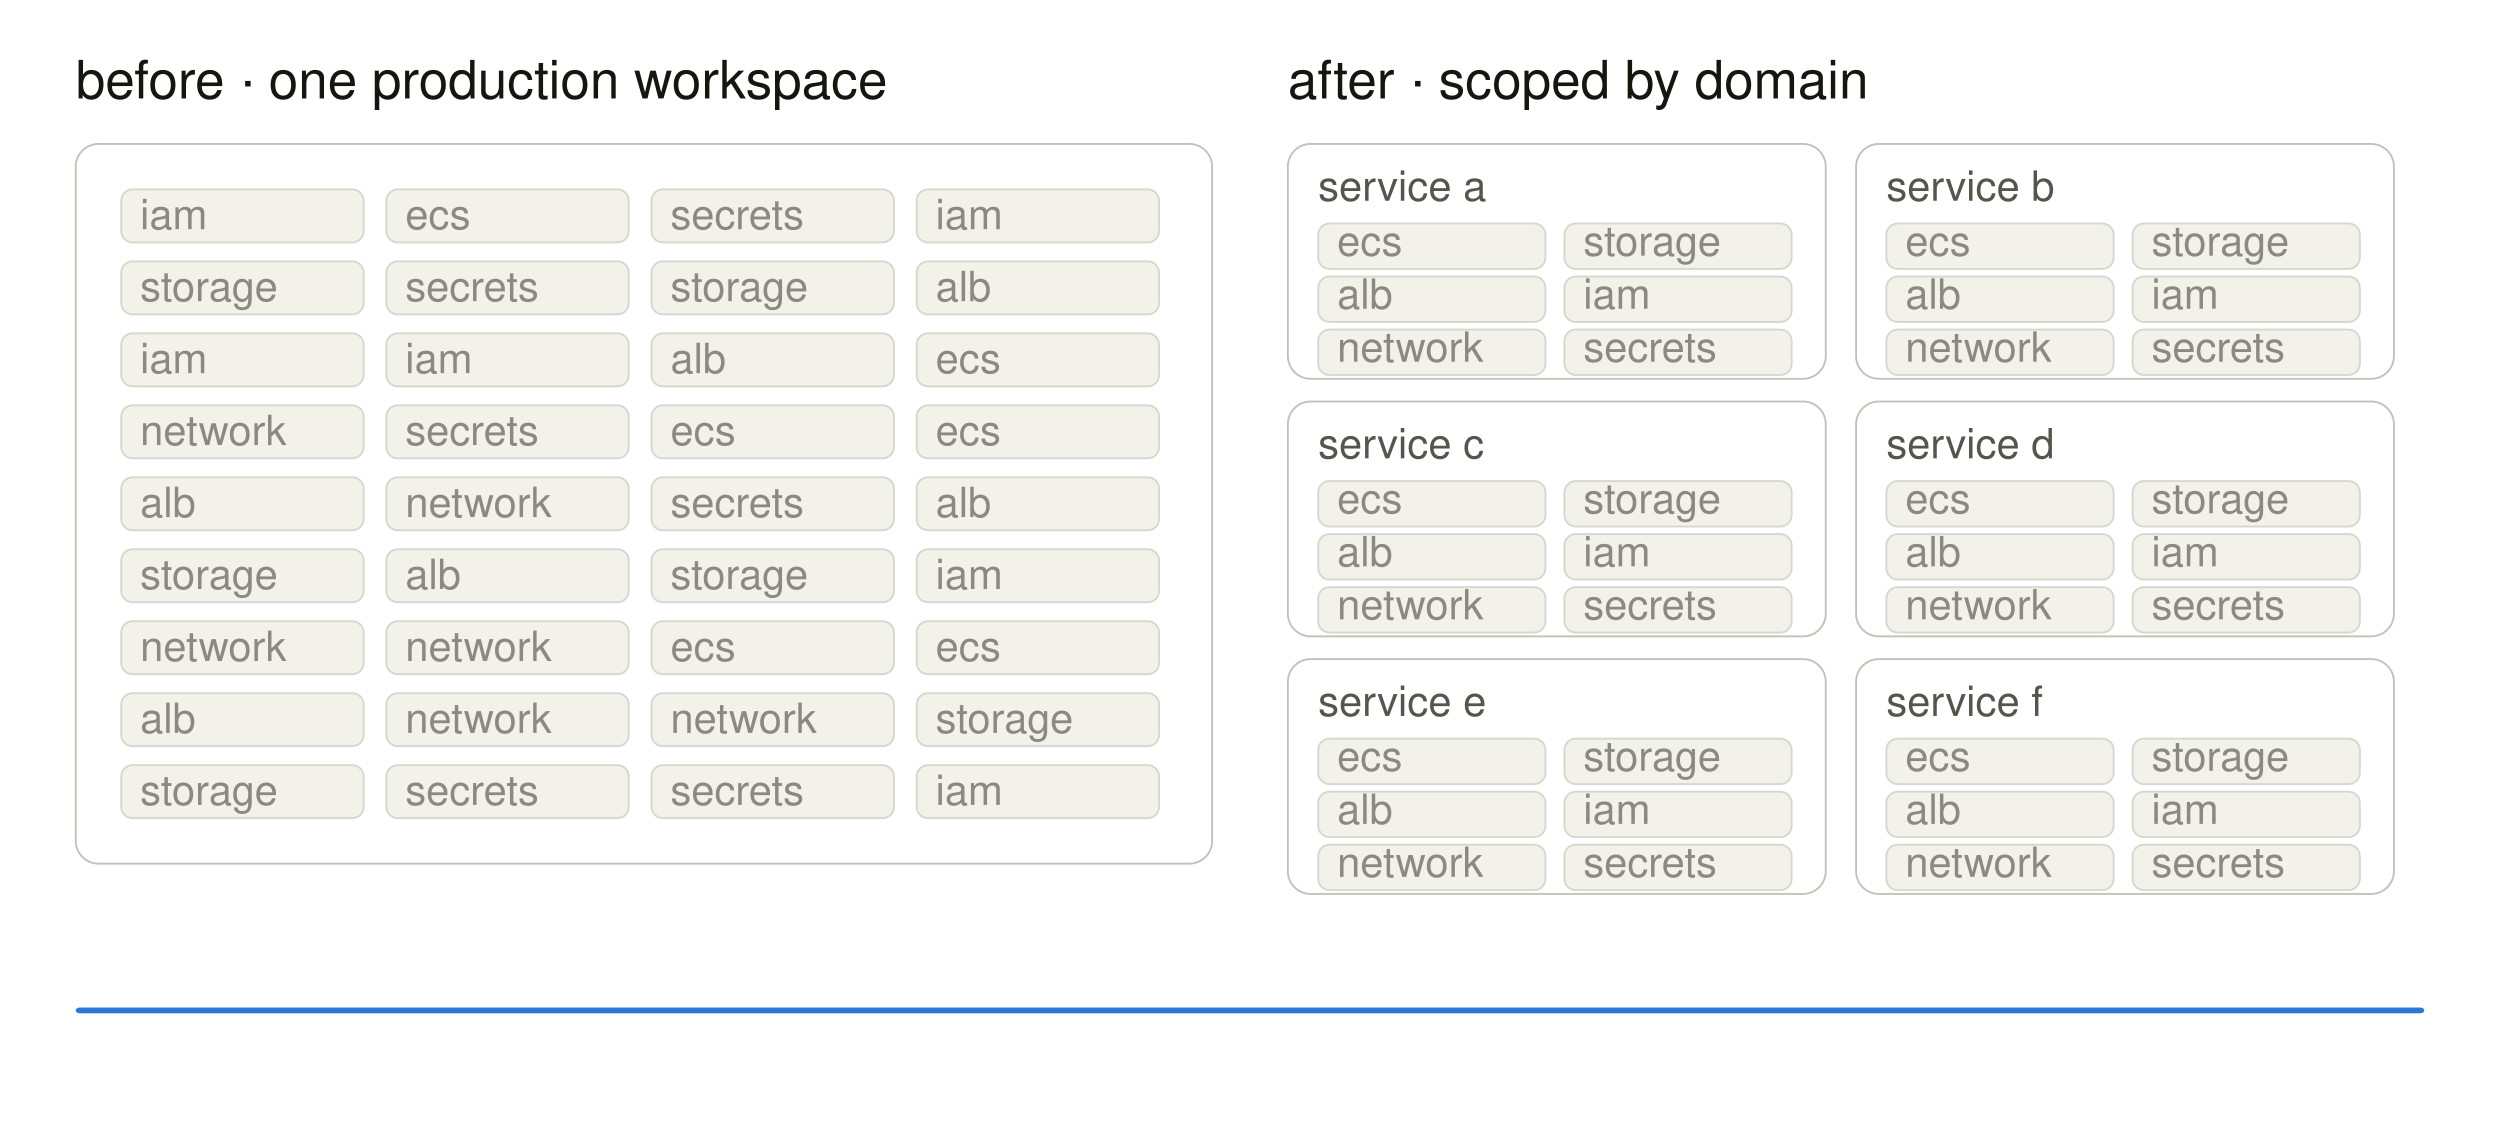
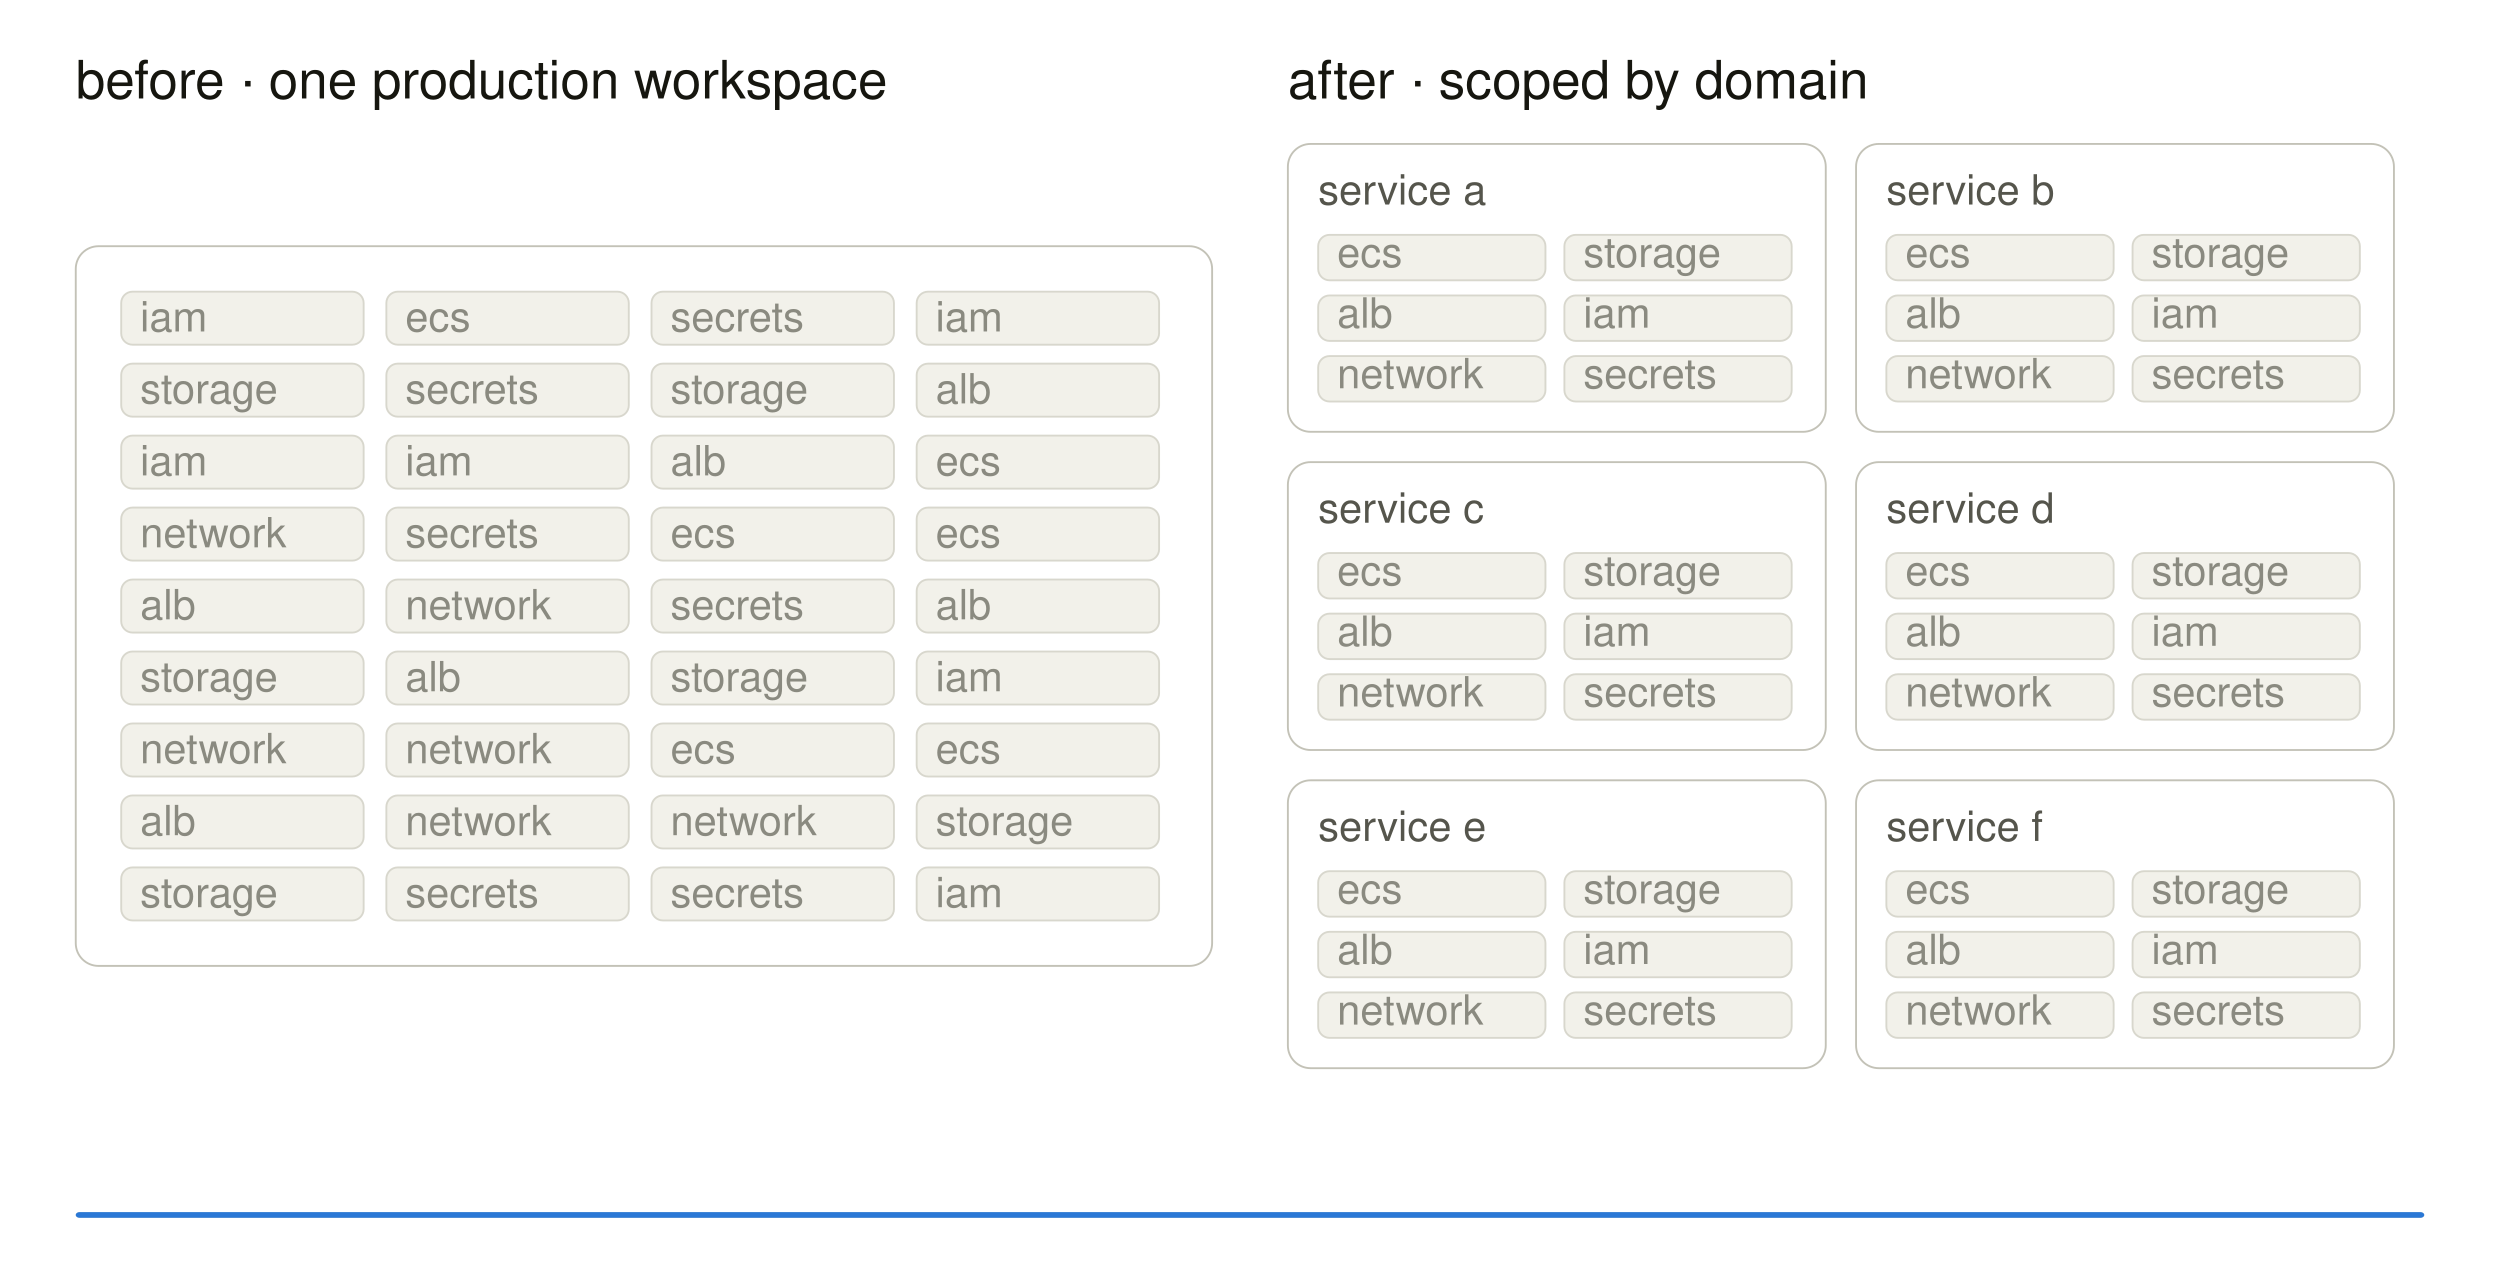
- <svg xmlns="http://www.w3.org/2000/svg" viewBox="0 0 660 300" width="660" height="300" role="img" aria-labelledby="t d">
+ <svg xmlns="http://www.w3.org/2000/svg" viewBox="0 0 660 340" width="660" height="340" role="img" aria-labelledby="t d">
  <style>@keyframes onL0{0%,0.0%{opacity:0}2.381%,14.286%{opacity:1}16.667%,100%{opacity:0}}@keyframes onL1{0%,0.655%{opacity:0}3.036%,14.286%{opacity:1}16.667%,100%{opacity:0}}@keyframes onL2{0%,1.31%{opacity:0}3.691%,14.286%{opacity:1}16.667%,100%{opacity:0}}@keyframes onL3{0%,1.964%{opacity:0}4.345%,14.286%{opacity:1}16.667%,100%{opacity:0}}@keyframes onL4{0%,2.619%{opacity:0}5.0%,14.286%{opacity:1}16.667%,100%{opacity:0}}@keyframes onL5{0%,3.274%{opacity:0}5.655%,14.286%{opacity:1}16.667%,100%{opacity:0}}@keyframes onR{0%,1.012%{opacity:0}3.393%,14.286%{opacity:1}16.667%,100%{opacity:0}}@keyframes sweep{from{transform:scaleX(0)}to{transform:scaleX(1)}}
  svg{font-family:ui-sans-serif,system-ui,-apple-system,"Segoe UI",Helvetica,Arial,sans-serif}
  .panel{fill:none;stroke:#c3c2b7;stroke-width:.5}
  .chip{fill:#f2f1ea;stroke:#d8d7cd;stroke-width:.5}
  .chip-t{fill:#8a8a80;font-size:11px}
  .on-chip{fill:#e4eefb;stroke:#2a78d6;stroke-width:.5}
  .on-chip-t{fill:#0d3f77;font-size:11px}
  .box{fill:none;stroke:#c3c2b7;stroke-width:.5}
  .on-box{fill:none;stroke:#2a78d6;stroke-width:1.5}
  .lab{fill:#55554c;font-size:11px}
  .on-lab{fill:#0d3f77;font-size:11px}
  .head{fill:#16160f;font-size:14px}
  .cap{fill:#55554c;font-size:12px}
  .track{fill:#d8d7cd}
  .prog{fill:#2a78d6;transform-box:fill-box;transform-origin:0 50%;
        animation:sweep 2.8s linear infinite}
  .on{opacity:0}
  
  @media (prefers-reduced-motion:reduce){
    .on{animation:none!important}
    .svc0{opacity:1}
    .prog{animation:none;transform:scaleX(1)}
  }
</style>
  <text class="head" x="20" y="26">before · one production workspace</text>
  <text class="head" x="340" y="26">after · scoped by domain</text>
-   <rect class="panel" x="20" y="38" width="300" height="190" rx="6" />
-   <rect class="chip" x="32" y="50" width="64" height="14" rx="3" />
-   <text class="chip-t" x="37" y="60.5">iam</text>
-   <rect class="chip" x="102" y="50" width="64" height="14" rx="3" />
-   <text class="chip-t" x="107" y="60.5">ecs</text>
-   <rect class="chip" x="172" y="50" width="64" height="14" rx="3" />
-   <text class="chip-t" x="177" y="60.5">secrets</text>
-   <rect class="chip" x="242" y="50" width="64" height="14" rx="3" />
-   <text class="chip-t" x="247" y="60.5">iam</text>
-   <rect class="chip" x="32" y="69" width="64" height="14" rx="3" />
-   <text class="chip-t" x="37" y="79.5">storage</text>
-   <rect class="chip" x="102" y="69" width="64" height="14" rx="3" />
-   <text class="chip-t" x="107" y="79.5">secrets</text>
-   <rect class="chip" x="172" y="69" width="64" height="14" rx="3" />
-   <text class="chip-t" x="177" y="79.5">storage</text>
-   <rect class="chip" x="242" y="69" width="64" height="14" rx="3" />
-   <text class="chip-t" x="247" y="79.5">alb</text>
-   <rect class="chip" x="32" y="88" width="64" height="14" rx="3" />
-   <text class="chip-t" x="37" y="98.5">iam</text>
-   <rect class="chip" x="102" y="88" width="64" height="14" rx="3" />
-   <text class="chip-t" x="107" y="98.5">iam</text>
-   <rect class="chip" x="172" y="88" width="64" height="14" rx="3" />
-   <text class="chip-t" x="177" y="98.5">alb</text>
-   <rect class="chip" x="242" y="88" width="64" height="14" rx="3" />
-   <text class="chip-t" x="247" y="98.5">ecs</text>
-   <rect class="chip" x="32" y="107" width="64" height="14" rx="3" />
-   <text class="chip-t" x="37" y="117.5">network</text>
-   <rect class="chip" x="102" y="107" width="64" height="14" rx="3" />
-   <text class="chip-t" x="107" y="117.5">secrets</text>
-   <rect class="chip" x="172" y="107" width="64" height="14" rx="3" />
-   <text class="chip-t" x="177" y="117.5">ecs</text>
-   <rect class="chip" x="242" y="107" width="64" height="14" rx="3" />
-   <text class="chip-t" x="247" y="117.5">ecs</text>
-   <rect class="chip" x="32" y="126" width="64" height="14" rx="3" />
-   <text class="chip-t" x="37" y="136.5">alb</text>
-   <rect class="chip" x="102" y="126" width="64" height="14" rx="3" />
-   <text class="chip-t" x="107" y="136.5">network</text>
-   <rect class="chip" x="172" y="126" width="64" height="14" rx="3" />
-   <text class="chip-t" x="177" y="136.5">secrets</text>
-   <rect class="chip" x="242" y="126" width="64" height="14" rx="3" />
-   <text class="chip-t" x="247" y="136.5">alb</text>
-   <rect class="chip" x="32" y="145" width="64" height="14" rx="3" />
-   <text class="chip-t" x="37" y="155.5">storage</text>
-   <rect class="chip" x="102" y="145" width="64" height="14" rx="3" />
-   <text class="chip-t" x="107" y="155.5">alb</text>
-   <rect class="chip" x="172" y="145" width="64" height="14" rx="3" />
-   <text class="chip-t" x="177" y="155.5">storage</text>
-   <rect class="chip" x="242" y="145" width="64" height="14" rx="3" />
-   <text class="chip-t" x="247" y="155.5">iam</text>
-   <rect class="chip" x="32" y="164" width="64" height="14" rx="3" />
-   <text class="chip-t" x="37" y="174.5">network</text>
-   <rect class="chip" x="102" y="164" width="64" height="14" rx="3" />
-   <text class="chip-t" x="107" y="174.5">network</text>
-   <rect class="chip" x="172" y="164" width="64" height="14" rx="3" />
-   <text class="chip-t" x="177" y="174.5">ecs</text>
-   <rect class="chip" x="242" y="164" width="64" height="14" rx="3" />
-   <text class="chip-t" x="247" y="174.5">ecs</text>
-   <rect class="chip" x="32" y="183" width="64" height="14" rx="3" />
-   <text class="chip-t" x="37" y="193.5">alb</text>
-   <rect class="chip" x="102" y="183" width="64" height="14" rx="3" />
-   <text class="chip-t" x="107" y="193.5">network</text>
-   <rect class="chip" x="172" y="183" width="64" height="14" rx="3" />
-   <text class="chip-t" x="177" y="193.5">network</text>
-   <rect class="chip" x="242" y="183" width="64" height="14" rx="3" />
-   <text class="chip-t" x="247" y="193.5">storage</text>
-   <rect class="chip" x="32" y="202" width="64" height="14" rx="3" />
-   <text class="chip-t" x="37" y="212.5">storage</text>
-   <rect class="chip" x="102" y="202" width="64" height="14" rx="3" />
-   <text class="chip-t" x="107" y="212.5">secrets</text>
-   <rect class="chip" x="172" y="202" width="64" height="14" rx="3" />
-   <text class="chip-t" x="177" y="212.5">secrets</text>
-   <rect class="chip" x="242" y="202" width="64" height="14" rx="3" />
-   <text class="chip-t" x="247" y="212.5">iam</text>
+   <rect class="panel" x="20" y="65" width="300" height="190" rx="6" />
+   <rect class="chip" x="32" y="77" width="64" height="14" rx="3" />
+   <text class="chip-t" x="37" y="87.5">iam</text>
+   <rect class="chip" x="102" y="77" width="64" height="14" rx="3" />
+   <text class="chip-t" x="107" y="87.5">ecs</text>
+   <rect class="chip" x="172" y="77" width="64" height="14" rx="3" />
+   <text class="chip-t" x="177" y="87.5">secrets</text>
+   <rect class="chip" x="242" y="77" width="64" height="14" rx="3" />
+   <text class="chip-t" x="247" y="87.5">iam</text>
+   <rect class="chip" x="32" y="96" width="64" height="14" rx="3" />
+   <text class="chip-t" x="37" y="106.5">storage</text>
+   <rect class="chip" x="102" y="96" width="64" height="14" rx="3" />
+   <text class="chip-t" x="107" y="106.5">secrets</text>
+   <rect class="chip" x="172" y="96" width="64" height="14" rx="3" />
+   <text class="chip-t" x="177" y="106.5">storage</text>
+   <rect class="chip" x="242" y="96" width="64" height="14" rx="3" />
+   <text class="chip-t" x="247" y="106.5">alb</text>
+   <rect class="chip" x="32" y="115" width="64" height="14" rx="3" />
+   <text class="chip-t" x="37" y="125.5">iam</text>
+   <rect class="chip" x="102" y="115" width="64" height="14" rx="3" />
+   <text class="chip-t" x="107" y="125.5">iam</text>
+   <rect class="chip" x="172" y="115" width="64" height="14" rx="3" />
+   <text class="chip-t" x="177" y="125.5">alb</text>
+   <rect class="chip" x="242" y="115" width="64" height="14" rx="3" />
+   <text class="chip-t" x="247" y="125.5">ecs</text>
+   <rect class="chip" x="32" y="134" width="64" height="14" rx="3" />
+   <text class="chip-t" x="37" y="144.5">network</text>
+   <rect class="chip" x="102" y="134" width="64" height="14" rx="3" />
+   <text class="chip-t" x="107" y="144.5">secrets</text>
+   <rect class="chip" x="172" y="134" width="64" height="14" rx="3" />
+   <text class="chip-t" x="177" y="144.5">ecs</text>
+   <rect class="chip" x="242" y="134" width="64" height="14" rx="3" />
+   <text class="chip-t" x="247" y="144.5">ecs</text>
+   <rect class="chip" x="32" y="153" width="64" height="14" rx="3" />
+   <text class="chip-t" x="37" y="163.5">alb</text>
+   <rect class="chip" x="102" y="153" width="64" height="14" rx="3" />
+   <text class="chip-t" x="107" y="163.5">network</text>
+   <rect class="chip" x="172" y="153" width="64" height="14" rx="3" />
+   <text class="chip-t" x="177" y="163.5">secrets</text>
+   <rect class="chip" x="242" y="153" width="64" height="14" rx="3" />
+   <text class="chip-t" x="247" y="163.5">alb</text>
+   <rect class="chip" x="32" y="172" width="64" height="14" rx="3" />
+   <text class="chip-t" x="37" y="182.5">storage</text>
+   <rect class="chip" x="102" y="172" width="64" height="14" rx="3" />
+   <text class="chip-t" x="107" y="182.5">alb</text>
+   <rect class="chip" x="172" y="172" width="64" height="14" rx="3" />
+   <text class="chip-t" x="177" y="182.5">storage</text>
+   <rect class="chip" x="242" y="172" width="64" height="14" rx="3" />
+   <text class="chip-t" x="247" y="182.5">iam</text>
+   <rect class="chip" x="32" y="191" width="64" height="14" rx="3" />
+   <text class="chip-t" x="37" y="201.5">network</text>
+   <rect class="chip" x="102" y="191" width="64" height="14" rx="3" />
+   <text class="chip-t" x="107" y="201.5">network</text>
+   <rect class="chip" x="172" y="191" width="64" height="14" rx="3" />
+   <text class="chip-t" x="177" y="201.5">ecs</text>
+   <rect class="chip" x="242" y="191" width="64" height="14" rx="3" />
+   <text class="chip-t" x="247" y="201.5">ecs</text>
+   <rect class="chip" x="32" y="210" width="64" height="14" rx="3" />
+   <text class="chip-t" x="37" y="220.5">alb</text>
+   <rect class="chip" x="102" y="210" width="64" height="14" rx="3" />
+   <text class="chip-t" x="107" y="220.5">network</text>
+   <rect class="chip" x="172" y="210" width="64" height="14" rx="3" />
+   <text class="chip-t" x="177" y="220.5">network</text>
+   <rect class="chip" x="242" y="210" width="64" height="14" rx="3" />
+   <text class="chip-t" x="247" y="220.5">storage</text>
+   <rect class="chip" x="32" y="229" width="64" height="14" rx="3" />
+   <text class="chip-t" x="37" y="239.5">storage</text>
+   <rect class="chip" x="102" y="229" width="64" height="14" rx="3" />
+   <text class="chip-t" x="107" y="239.5">secrets</text>
+   <rect class="chip" x="172" y="229" width="64" height="14" rx="3" />
+   <text class="chip-t" x="177" y="239.5">secrets</text>
+   <rect class="chip" x="242" y="229" width="64" height="14" rx="3" />
+   <text class="chip-t" x="247" y="239.5">iam</text>
  <g class="on svc4" style="animation:onL0 16.8s infinite;animation-delay:11200ms">
-     <rect class="on-chip" x="32" y="50" width="64" height="14" rx="3" />
-     <text class="on-chip-t" x="37" y="60.5">iam</text>
+     <rect class="on-chip" x="32" y="77" width="64" height="14" rx="3" />
+     <text class="on-chip-t" x="37" y="87.5">iam</text>
  </g>
  <g class="on svc5" style="animation:onL0 16.8s infinite;animation-delay:14000ms">
-     <rect class="on-chip" x="102" y="50" width="64" height="14" rx="3" />
-     <text class="on-chip-t" x="107" y="60.5">ecs</text>
+     <rect class="on-chip" x="102" y="77" width="64" height="14" rx="3" />
+     <text class="on-chip-t" x="107" y="87.5">ecs</text>
  </g>
  <g class="on svc5" style="animation:onL1 16.8s infinite;animation-delay:14000ms">
-     <rect class="on-chip" x="172" y="50" width="64" height="14" rx="3" />
-     <text class="on-chip-t" x="177" y="60.5">secrets</text>
+     <rect class="on-chip" x="172" y="77" width="64" height="14" rx="3" />
+     <text class="on-chip-t" x="177" y="87.5">secrets</text>
  </g>
  <g class="on svc3" style="animation:onL0 16.8s infinite;animation-delay:8400ms">
-     <rect class="on-chip" x="242" y="50" width="64" height="14" rx="3" />
-     <text class="on-chip-t" x="247" y="60.5">iam</text>
+     <rect class="on-chip" x="242" y="77" width="64" height="14" rx="3" />
+     <text class="on-chip-t" x="247" y="87.5">iam</text>
  </g>
  <g class="on svc1" style="animation:onL0 16.8s infinite;animation-delay:2800ms">
-     <rect class="on-chip" x="32" y="69" width="64" height="14" rx="3" />
-     <text class="on-chip-t" x="37" y="79.5">storage</text>
+     <rect class="on-chip" x="32" y="96" width="64" height="14" rx="3" />
+     <text class="on-chip-t" x="37" y="106.5">storage</text>
  </g>
  <g class="on svc4" style="animation:onL1 16.8s infinite;animation-delay:11200ms">
-     <rect class="on-chip" x="102" y="69" width="64" height="14" rx="3" />
-     <text class="on-chip-t" x="107" y="79.5">secrets</text>
+     <rect class="on-chip" x="102" y="96" width="64" height="14" rx="3" />
+     <text class="on-chip-t" x="107" y="106.5">secrets</text>
  </g>
  <g class="on svc2" style="animation:onL0 16.8s infinite;animation-delay:5600ms">
-     <rect class="on-chip" x="172" y="69" width="64" height="14" rx="3" />
-     <text class="on-chip-t" x="177" y="79.5">storage</text>
+     <rect class="on-chip" x="172" y="96" width="64" height="14" rx="3" />
+     <text class="on-chip-t" x="177" y="106.5">storage</text>
  </g>
  <g class="on svc2" style="animation:onL1 16.8s infinite;animation-delay:5600ms">
-     <rect class="on-chip" x="242" y="69" width="64" height="14" rx="3" />
-     <text class="on-chip-t" x="247" y="79.5">alb</text>
+     <rect class="on-chip" x="242" y="96" width="64" height="14" rx="3" />
+     <text class="on-chip-t" x="247" y="106.5">alb</text>
  </g>
  <g class="on svc2" style="animation:onL2 16.8s infinite;animation-delay:5600ms">
-     <rect class="on-chip" x="32" y="88" width="64" height="14" rx="3" />
-     <text class="on-chip-t" x="37" y="98.5">iam</text>
+     <rect class="on-chip" x="32" y="115" width="64" height="14" rx="3" />
+     <text class="on-chip-t" x="37" y="125.5">iam</text>
  </g>
  <g class="on svc5" style="animation:onL2 16.8s infinite;animation-delay:14000ms">
-     <rect class="on-chip" x="102" y="88" width="64" height="14" rx="3" />
-     <text class="on-chip-t" x="107" y="98.5">iam</text>
+     <rect class="on-chip" x="102" y="115" width="64" height="14" rx="3" />
+     <text class="on-chip-t" x="107" y="125.5">iam</text>
  </g>
  <g class="on svc3" style="animation:onL1 16.8s infinite;animation-delay:8400ms">
-     <rect class="on-chip" x="172" y="88" width="64" height="14" rx="3" />
-     <text class="on-chip-t" x="177" y="98.5">alb</text>
+     <rect class="on-chip" x="172" y="115" width="64" height="14" rx="3" />
+     <text class="on-chip-t" x="177" y="125.5">alb</text>
  </g>
  <g class="on svc4" style="animation:onL2 16.8s infinite;animation-delay:11200ms">
-     <rect class="on-chip" x="242" y="88" width="64" height="14" rx="3" />
-     <text class="on-chip-t" x="247" y="98.5">ecs</text>
+     <rect class="on-chip" x="242" y="115" width="64" height="14" rx="3" />
+     <text class="on-chip-t" x="247" y="125.5">ecs</text>
  </g>
  <g class="on svc3" style="animation:onL2 16.8s infinite;animation-delay:8400ms">
-     <rect class="on-chip" x="32" y="107" width="64" height="14" rx="3" />
-     <text class="on-chip-t" x="37" y="117.5">network</text>
+     <rect class="on-chip" x="32" y="134" width="64" height="14" rx="3" />
+     <text class="on-chip-t" x="37" y="144.5">network</text>
  </g>
  <g class="on svc3" style="animation:onL3 16.8s infinite;animation-delay:8400ms">
-     <rect class="on-chip" x="102" y="107" width="64" height="14" rx="3" />
-     <text class="on-chip-t" x="107" y="117.5">secrets</text>
+     <rect class="on-chip" x="102" y="134" width="64" height="14" rx="3" />
+     <text class="on-chip-t" x="107" y="144.5">secrets</text>
  </g>
  <g class="on svc2" style="animation:onL3 16.8s infinite;animation-delay:5600ms">
-     <rect class="on-chip" x="172" y="107" width="64" height="14" rx="3" />
-     <text class="on-chip-t" x="177" y="117.5">ecs</text>
+     <rect class="on-chip" x="172" y="134" width="64" height="14" rx="3" />
+     <text class="on-chip-t" x="177" y="144.5">ecs</text>
  </g>
  <g class="on svc3" style="animation:onL4 16.8s infinite;animation-delay:8400ms">
-     <rect class="on-chip" x="242" y="107" width="64" height="14" rx="3" />
-     <text class="on-chip-t" x="247" y="117.5">ecs</text>
+     <rect class="on-chip" x="242" y="134" width="64" height="14" rx="3" />
+     <text class="on-chip-t" x="247" y="144.5">ecs</text>
  </g>
  <g class="on svc4" style="animation:onL3 16.8s infinite;animation-delay:11200ms">
-     <rect class="on-chip" x="32" y="126" width="64" height="14" rx="3" />
-     <text class="on-chip-t" x="37" y="136.5">alb</text>
+     <rect class="on-chip" x="32" y="153" width="64" height="14" rx="3" />
+     <text class="on-chip-t" x="37" y="163.5">alb</text>
  </g>
  <g class="on svc2" style="animation:onL4 16.8s infinite;animation-delay:5600ms">
-     <rect class="on-chip" x="102" y="126" width="64" height="14" rx="3" />
-     <text class="on-chip-t" x="107" y="136.5">network</text>
+     <rect class="on-chip" x="102" y="153" width="64" height="14" rx="3" />
+     <text class="on-chip-t" x="107" y="163.5">network</text>
  </g>
  <g class="on svc0" style="animation:onL0 16.8s infinite;animation-delay:0ms">
-     <rect class="on-chip" x="172" y="126" width="64" height="14" rx="3" />
-     <text class="on-chip-t" x="177" y="136.5">secrets</text>
+     <rect class="on-chip" x="172" y="153" width="64" height="14" rx="3" />
+     <text class="on-chip-t" x="177" y="163.5">secrets</text>
  </g>
  <g class="on svc1" style="animation:onL1 16.8s infinite;animation-delay:2800ms">
-     <rect class="on-chip" x="242" y="126" width="64" height="14" rx="3" />
-     <text class="on-chip-t" x="247" y="136.5">alb</text>
+     <rect class="on-chip" x="242" y="153" width="64" height="14" rx="3" />
+     <text class="on-chip-t" x="247" y="163.5">alb</text>
  </g>
  <g class="on svc5" style="animation:onL3 16.8s infinite;animation-delay:14000ms">
-     <rect class="on-chip" x="32" y="145" width="64" height="14" rx="3" />
-     <text class="on-chip-t" x="37" y="155.5">storage</text>
+     <rect class="on-chip" x="32" y="172" width="64" height="14" rx="3" />
+     <text class="on-chip-t" x="37" y="182.5">storage</text>
  </g>
  <g class="on svc0" style="animation:onL1 16.8s infinite;animation-delay:0ms">
-     <rect class="on-chip" x="102" y="145" width="64" height="14" rx="3" />
-     <text class="on-chip-t" x="107" y="155.5">alb</text>
+     <rect class="on-chip" x="102" y="172" width="64" height="14" rx="3" />
+     <text class="on-chip-t" x="107" y="182.5">alb</text>
  </g>
  <g class="on svc0" style="animation:onL2 16.8s infinite;animation-delay:0ms">
-     <rect class="on-chip" x="172" y="145" width="64" height="14" rx="3" />
-     <text class="on-chip-t" x="177" y="155.5">storage</text>
+     <rect class="on-chip" x="172" y="172" width="64" height="14" rx="3" />
+     <text class="on-chip-t" x="177" y="182.5">storage</text>
  </g>
  <g class="on svc1" style="animation:onL2 16.8s infinite;animation-delay:2800ms">
-     <rect class="on-chip" x="242" y="145" width="64" height="14" rx="3" />
-     <text class="on-chip-t" x="247" y="155.5">iam</text>
+     <rect class="on-chip" x="242" y="172" width="64" height="14" rx="3" />
+     <text class="on-chip-t" x="247" y="182.5">iam</text>
  </g>
  <g class="on svc5" style="animation:onL4 16.8s infinite;animation-delay:14000ms">
-     <rect class="on-chip" x="32" y="164" width="64" height="14" rx="3" />
-     <text class="on-chip-t" x="37" y="174.5">network</text>
+     <rect class="on-chip" x="32" y="191" width="64" height="14" rx="3" />
+     <text class="on-chip-t" x="37" y="201.5">network</text>
  </g>
  <g class="on svc1" style="animation:onL3 16.8s infinite;animation-delay:2800ms">
-     <rect class="on-chip" x="102" y="164" width="64" height="14" rx="3" />
-     <text class="on-chip-t" x="107" y="174.5">network</text>
+     <rect class="on-chip" x="102" y="191" width="64" height="14" rx="3" />
+     <text class="on-chip-t" x="107" y="201.5">network</text>
  </g>
  <g class="on svc1" style="animation:onL4 16.8s infinite;animation-delay:2800ms">
-     <rect class="on-chip" x="172" y="164" width="64" height="14" rx="3" />
-     <text class="on-chip-t" x="177" y="174.5">ecs</text>
+     <rect class="on-chip" x="172" y="191" width="64" height="14" rx="3" />
+     <text class="on-chip-t" x="177" y="201.5">ecs</text>
  </g>
  <g class="on svc0" style="animation:onL3 16.8s infinite;animation-delay:0ms">
-     <rect class="on-chip" x="242" y="164" width="64" height="14" rx="3" />
-     <text class="on-chip-t" x="247" y="174.5">ecs</text>
+     <rect class="on-chip" x="242" y="191" width="64" height="14" rx="3" />
+     <text class="on-chip-t" x="247" y="201.5">ecs</text>
  </g>
  <g class="on svc5" style="animation:onL5 16.8s infinite;animation-delay:14000ms">
-     <rect class="on-chip" x="32" y="183" width="64" height="14" rx="3" />
-     <text class="on-chip-t" x="37" y="193.5">alb</text>
+     <rect class="on-chip" x="32" y="210" width="64" height="14" rx="3" />
+     <text class="on-chip-t" x="37" y="220.5">alb</text>
  </g>
  <g class="on svc0" style="animation:onL4 16.8s infinite;animation-delay:0ms">
-     <rect class="on-chip" x="102" y="183" width="64" height="14" rx="3" />
-     <text class="on-chip-t" x="107" y="193.5">network</text>
+     <rect class="on-chip" x="102" y="210" width="64" height="14" rx="3" />
+     <text class="on-chip-t" x="107" y="220.5">network</text>
  </g>
  <g class="on svc4" style="animation:onL4 16.8s infinite;animation-delay:11200ms">
-     <rect class="on-chip" x="172" y="183" width="64" height="14" rx="3" />
-     <text class="on-chip-t" x="177" y="193.5">network</text>
+     <rect class="on-chip" x="172" y="210" width="64" height="14" rx="3" />
+     <text class="on-chip-t" x="177" y="220.5">network</text>
  </g>
  <g class="on svc4" style="animation:onL5 16.8s infinite;animation-delay:11200ms">
-     <rect class="on-chip" x="242" y="183" width="64" height="14" rx="3" />
-     <text class="on-chip-t" x="247" y="193.5">storage</text>
+     <rect class="on-chip" x="242" y="210" width="64" height="14" rx="3" />
+     <text class="on-chip-t" x="247" y="220.5">storage</text>
  </g>
  <g class="on svc3" style="animation:onL5 16.8s infinite;animation-delay:8400ms">
-     <rect class="on-chip" x="32" y="202" width="64" height="14" rx="3" />
-     <text class="on-chip-t" x="37" y="212.5">storage</text>
+     <rect class="on-chip" x="32" y="229" width="64" height="14" rx="3" />
+     <text class="on-chip-t" x="37" y="239.5">storage</text>
  </g>
  <g class="on svc1" style="animation:onL5 16.8s infinite;animation-delay:2800ms">
-     <rect class="on-chip" x="102" y="202" width="64" height="14" rx="3" />
-     <text class="on-chip-t" x="107" y="212.5">secrets</text>
+     <rect class="on-chip" x="102" y="229" width="64" height="14" rx="3" />
+     <text class="on-chip-t" x="107" y="239.5">secrets</text>
  </g>
  <g class="on svc2" style="animation:onL5 16.8s infinite;animation-delay:5600ms">
-     <rect class="on-chip" x="172" y="202" width="64" height="14" rx="3" />
-     <text class="on-chip-t" x="177" y="212.5">secrets</text>
+     <rect class="on-chip" x="172" y="229" width="64" height="14" rx="3" />
+     <text class="on-chip-t" x="177" y="239.5">secrets</text>
  </g>
  <g class="on svc0" style="animation:onL5 16.8s infinite;animation-delay:0ms">
-     <rect class="on-chip" x="242" y="202" width="64" height="14" rx="3" />
-     <text class="on-chip-t" x="247" y="212.5">iam</text>
-   </g>
-   <rect class="box" x="340" y="38" width="142" height="62" rx="6" />
-   <text class="lab" x="348" y="53">service a</text>
-   <rect class="chip" x="348" y="59" width="60" height="12" rx="3" />
-   <text class="chip-t" x="353" y="67.5">ecs</text>
-   <rect class="chip" x="348" y="73" width="60" height="12" rx="3" />
-   <text class="chip-t" x="353" y="81.5">alb</text>
-   <rect class="chip" x="348" y="87" width="60" height="12" rx="3" />
-   <text class="chip-t" x="353" y="95.5">network</text>
-   <rect class="chip" x="413" y="59" width="60" height="12" rx="3" />
-   <text class="chip-t" x="418" y="67.5">storage</text>
-   <rect class="chip" x="413" y="73" width="60" height="12" rx="3" />
-   <text class="chip-t" x="418" y="81.5">iam</text>
-   <rect class="chip" x="413" y="87" width="60" height="12" rx="3" />
-   <text class="chip-t" x="418" y="95.5">secrets</text>
-   <rect class="box" x="490" y="38" width="142" height="62" rx="6" />
-   <text class="lab" x="498" y="53">service b</text>
-   <rect class="chip" x="498" y="59" width="60" height="12" rx="3" />
-   <text class="chip-t" x="503" y="67.5">ecs</text>
-   <rect class="chip" x="498" y="73" width="60" height="12" rx="3" />
-   <text class="chip-t" x="503" y="81.5">alb</text>
-   <rect class="chip" x="498" y="87" width="60" height="12" rx="3" />
-   <text class="chip-t" x="503" y="95.5">network</text>
-   <rect class="chip" x="563" y="59" width="60" height="12" rx="3" />
-   <text class="chip-t" x="568" y="67.5">storage</text>
-   <rect class="chip" x="563" y="73" width="60" height="12" rx="3" />
-   <text class="chip-t" x="568" y="81.5">iam</text>
-   <rect class="chip" x="563" y="87" width="60" height="12" rx="3" />
-   <text class="chip-t" x="568" y="95.5">secrets</text>
-   <rect class="box" x="340" y="106" width="142" height="62" rx="6" />
-   <text class="lab" x="348" y="121">service c</text>
-   <rect class="chip" x="348" y="127" width="60" height="12" rx="3" />
-   <text class="chip-t" x="353" y="135.5">ecs</text>
-   <rect class="chip" x="348" y="141" width="60" height="12" rx="3" />
-   <text class="chip-t" x="353" y="149.5">alb</text>
-   <rect class="chip" x="348" y="155" width="60" height="12" rx="3" />
-   <text class="chip-t" x="353" y="163.5">network</text>
-   <rect class="chip" x="413" y="127" width="60" height="12" rx="3" />
-   <text class="chip-t" x="418" y="135.5">storage</text>
-   <rect class="chip" x="413" y="141" width="60" height="12" rx="3" />
-   <text class="chip-t" x="418" y="149.5">iam</text>
-   <rect class="chip" x="413" y="155" width="60" height="12" rx="3" />
-   <text class="chip-t" x="418" y="163.5">secrets</text>
-   <rect class="box" x="490" y="106" width="142" height="62" rx="6" />
-   <text class="lab" x="498" y="121">service d</text>
-   <rect class="chip" x="498" y="127" width="60" height="12" rx="3" />
-   <text class="chip-t" x="503" y="135.5">ecs</text>
-   <rect class="chip" x="498" y="141" width="60" height="12" rx="3" />
-   <text class="chip-t" x="503" y="149.5">alb</text>
-   <rect class="chip" x="498" y="155" width="60" height="12" rx="3" />
-   <text class="chip-t" x="503" y="163.5">network</text>
-   <rect class="chip" x="563" y="127" width="60" height="12" rx="3" />
-   <text class="chip-t" x="568" y="135.5">storage</text>
-   <rect class="chip" x="563" y="141" width="60" height="12" rx="3" />
-   <text class="chip-t" x="568" y="149.5">iam</text>
-   <rect class="chip" x="563" y="155" width="60" height="12" rx="3" />
-   <text class="chip-t" x="568" y="163.5">secrets</text>
-   <rect class="box" x="340" y="174" width="142" height="62" rx="6" />
-   <text class="lab" x="348" y="189">service e</text>
-   <rect class="chip" x="348" y="195" width="60" height="12" rx="3" />
-   <text class="chip-t" x="353" y="203.5">ecs</text>
-   <rect class="chip" x="348" y="209" width="60" height="12" rx="3" />
-   <text class="chip-t" x="353" y="217.5">alb</text>
-   <rect class="chip" x="348" y="223" width="60" height="12" rx="3" />
-   <text class="chip-t" x="353" y="231.5">network</text>
-   <rect class="chip" x="413" y="195" width="60" height="12" rx="3" />
-   <text class="chip-t" x="418" y="203.5">storage</text>
-   <rect class="chip" x="413" y="209" width="60" height="12" rx="3" />
-   <text class="chip-t" x="418" y="217.5">iam</text>
-   <rect class="chip" x="413" y="223" width="60" height="12" rx="3" />
-   <text class="chip-t" x="418" y="231.5">secrets</text>
-   <rect class="box" x="490" y="174" width="142" height="62" rx="6" />
-   <text class="lab" x="498" y="189">service f</text>
-   <rect class="chip" x="498" y="195" width="60" height="12" rx="3" />
-   <text class="chip-t" x="503" y="203.5">ecs</text>
-   <rect class="chip" x="498" y="209" width="60" height="12" rx="3" />
-   <text class="chip-t" x="503" y="217.5">alb</text>
-   <rect class="chip" x="498" y="223" width="60" height="12" rx="3" />
-   <text class="chip-t" x="503" y="231.5">network</text>
-   <rect class="chip" x="563" y="195" width="60" height="12" rx="3" />
-   <text class="chip-t" x="568" y="203.5">storage</text>
-   <rect class="chip" x="563" y="209" width="60" height="12" rx="3" />
-   <text class="chip-t" x="568" y="217.5">iam</text>
-   <rect class="chip" x="563" y="223" width="60" height="12" rx="3" />
-   <text class="chip-t" x="568" y="231.5">secrets</text>
+     <rect class="on-chip" x="242" y="229" width="64" height="14" rx="3" />
+     <text class="on-chip-t" x="247" y="239.5">iam</text>
+   </g>
+   <rect class="box" x="340" y="38" width="142" height="76" rx="6" />
+   <text class="lab" x="348" y="54">service a</text>
+   <rect class="chip" x="348" y="62" width="60" height="12" rx="3" />
+   <text class="chip-t" x="353" y="70.5">ecs</text>
+   <rect class="chip" x="348" y="78" width="60" height="12" rx="3" />
+   <text class="chip-t" x="353" y="86.5">alb</text>
+   <rect class="chip" x="348" y="94" width="60" height="12" rx="3" />
+   <text class="chip-t" x="353" y="102.5">network</text>
+   <rect class="chip" x="413" y="62" width="60" height="12" rx="3" />
+   <text class="chip-t" x="418" y="70.5">storage</text>
+   <rect class="chip" x="413" y="78" width="60" height="12" rx="3" />
+   <text class="chip-t" x="418" y="86.5">iam</text>
+   <rect class="chip" x="413" y="94" width="60" height="12" rx="3" />
+   <text class="chip-t" x="418" y="102.5">secrets</text>
+   <rect class="box" x="490" y="38" width="142" height="76" rx="6" />
+   <text class="lab" x="498" y="54">service b</text>
+   <rect class="chip" x="498" y="62" width="60" height="12" rx="3" />
+   <text class="chip-t" x="503" y="70.5">ecs</text>
+   <rect class="chip" x="498" y="78" width="60" height="12" rx="3" />
+   <text class="chip-t" x="503" y="86.5">alb</text>
+   <rect class="chip" x="498" y="94" width="60" height="12" rx="3" />
+   <text class="chip-t" x="503" y="102.5">network</text>
+   <rect class="chip" x="563" y="62" width="60" height="12" rx="3" />
+   <text class="chip-t" x="568" y="70.5">storage</text>
+   <rect class="chip" x="563" y="78" width="60" height="12" rx="3" />
+   <text class="chip-t" x="568" y="86.5">iam</text>
+   <rect class="chip" x="563" y="94" width="60" height="12" rx="3" />
+   <text class="chip-t" x="568" y="102.5">secrets</text>
+   <rect class="box" x="340" y="122" width="142" height="76" rx="6" />
+   <text class="lab" x="348" y="138">service c</text>
+   <rect class="chip" x="348" y="146" width="60" height="12" rx="3" />
+   <text class="chip-t" x="353" y="154.5">ecs</text>
+   <rect class="chip" x="348" y="162" width="60" height="12" rx="3" />
+   <text class="chip-t" x="353" y="170.5">alb</text>
+   <rect class="chip" x="348" y="178" width="60" height="12" rx="3" />
+   <text class="chip-t" x="353" y="186.5">network</text>
+   <rect class="chip" x="413" y="146" width="60" height="12" rx="3" />
+   <text class="chip-t" x="418" y="154.5">storage</text>
+   <rect class="chip" x="413" y="162" width="60" height="12" rx="3" />
+   <text class="chip-t" x="418" y="170.5">iam</text>
+   <rect class="chip" x="413" y="178" width="60" height="12" rx="3" />
+   <text class="chip-t" x="418" y="186.5">secrets</text>
+   <rect class="box" x="490" y="122" width="142" height="76" rx="6" />
+   <text class="lab" x="498" y="138">service d</text>
+   <rect class="chip" x="498" y="146" width="60" height="12" rx="3" />
+   <text class="chip-t" x="503" y="154.5">ecs</text>
+   <rect class="chip" x="498" y="162" width="60" height="12" rx="3" />
+   <text class="chip-t" x="503" y="170.5">alb</text>
+   <rect class="chip" x="498" y="178" width="60" height="12" rx="3" />
+   <text class="chip-t" x="503" y="186.5">network</text>
+   <rect class="chip" x="563" y="146" width="60" height="12" rx="3" />
+   <text class="chip-t" x="568" y="154.5">storage</text>
+   <rect class="chip" x="563" y="162" width="60" height="12" rx="3" />
+   <text class="chip-t" x="568" y="170.5">iam</text>
+   <rect class="chip" x="563" y="178" width="60" height="12" rx="3" />
+   <text class="chip-t" x="568" y="186.5">secrets</text>
+   <rect class="box" x="340" y="206" width="142" height="76" rx="6" />
+   <text class="lab" x="348" y="222">service e</text>
+   <rect class="chip" x="348" y="230" width="60" height="12" rx="3" />
+   <text class="chip-t" x="353" y="238.5">ecs</text>
+   <rect class="chip" x="348" y="246" width="60" height="12" rx="3" />
+   <text class="chip-t" x="353" y="254.5">alb</text>
+   <rect class="chip" x="348" y="262" width="60" height="12" rx="3" />
+   <text class="chip-t" x="353" y="270.5">network</text>
+   <rect class="chip" x="413" y="230" width="60" height="12" rx="3" />
+   <text class="chip-t" x="418" y="238.5">storage</text>
+   <rect class="chip" x="413" y="246" width="60" height="12" rx="3" />
+   <text class="chip-t" x="418" y="254.5">iam</text>
+   <rect class="chip" x="413" y="262" width="60" height="12" rx="3" />
+   <text class="chip-t" x="418" y="270.5">secrets</text>
+   <rect class="box" x="490" y="206" width="142" height="76" rx="6" />
+   <text class="lab" x="498" y="222">service f</text>
+   <rect class="chip" x="498" y="230" width="60" height="12" rx="3" />
+   <text class="chip-t" x="503" y="238.5">ecs</text>
+   <rect class="chip" x="498" y="246" width="60" height="12" rx="3" />
+   <text class="chip-t" x="503" y="254.5">alb</text>
+   <rect class="chip" x="498" y="262" width="60" height="12" rx="3" />
+   <text class="chip-t" x="503" y="270.5">network</text>
+   <rect class="chip" x="563" y="230" width="60" height="12" rx="3" />
+   <text class="chip-t" x="568" y="238.5">storage</text>
+   <rect class="chip" x="563" y="246" width="60" height="12" rx="3" />
+   <text class="chip-t" x="568" y="254.5">iam</text>
+   <rect class="chip" x="563" y="262" width="60" height="12" rx="3" />
+   <text class="chip-t" x="568" y="270.5">secrets</text>
  <g class="on svc0" style="animation:onR 16.8s infinite;animation-delay:0ms">
-     <rect class="on-box" x="340" y="38" width="142" height="62" rx="6" />
-     <text class="on-lab" x="348" y="53">service a</text>
-     <rect class="on-chip" x="348" y="59" width="60" height="12" rx="3" />
-     <text class="on-chip-t" x="353" y="67.5">ecs</text>
-     <rect class="on-chip" x="348" y="73" width="60" height="12" rx="3" />
-     <text class="on-chip-t" x="353" y="81.5">alb</text>
-     <rect class="on-chip" x="348" y="87" width="60" height="12" rx="3" />
-     <text class="on-chip-t" x="353" y="95.5">network</text>
-     <rect class="on-chip" x="413" y="59" width="60" height="12" rx="3" />
-     <text class="on-chip-t" x="418" y="67.5">storage</text>
-     <rect class="on-chip" x="413" y="73" width="60" height="12" rx="3" />
-     <text class="on-chip-t" x="418" y="81.5">iam</text>
-     <rect class="on-chip" x="413" y="87" width="60" height="12" rx="3" />
-     <text class="on-chip-t" x="418" y="95.5">secrets</text>
+     <rect class="on-box" x="340" y="38" width="142" height="76" rx="6" />
+     <text class="on-lab" x="348" y="54">service a</text>
+     <rect class="on-chip" x="348" y="62" width="60" height="12" rx="3" />
+     <text class="on-chip-t" x="353" y="70.5">ecs</text>
+     <rect class="on-chip" x="348" y="78" width="60" height="12" rx="3" />
+     <text class="on-chip-t" x="353" y="86.5">alb</text>
+     <rect class="on-chip" x="348" y="94" width="60" height="12" rx="3" />
+     <text class="on-chip-t" x="353" y="102.5">network</text>
+     <rect class="on-chip" x="413" y="62" width="60" height="12" rx="3" />
+     <text class="on-chip-t" x="418" y="70.5">storage</text>
+     <rect class="on-chip" x="413" y="78" width="60" height="12" rx="3" />
+     <text class="on-chip-t" x="418" y="86.5">iam</text>
+     <rect class="on-chip" x="413" y="94" width="60" height="12" rx="3" />
+     <text class="on-chip-t" x="418" y="102.5">secrets</text>
  </g>
  <g class="on svc1" style="animation:onR 16.8s infinite;animation-delay:2800ms">
-     <rect class="on-box" x="490" y="38" width="142" height="62" rx="6" />
-     <text class="on-lab" x="498" y="53">service b</text>
-     <rect class="on-chip" x="498" y="59" width="60" height="12" rx="3" />
-     <text class="on-chip-t" x="503" y="67.5">ecs</text>
-     <rect class="on-chip" x="498" y="73" width="60" height="12" rx="3" />
-     <text class="on-chip-t" x="503" y="81.5">alb</text>
-     <rect class="on-chip" x="498" y="87" width="60" height="12" rx="3" />
-     <text class="on-chip-t" x="503" y="95.5">network</text>
-     <rect class="on-chip" x="563" y="59" width="60" height="12" rx="3" />
-     <text class="on-chip-t" x="568" y="67.5">storage</text>
-     <rect class="on-chip" x="563" y="73" width="60" height="12" rx="3" />
-     <text class="on-chip-t" x="568" y="81.5">iam</text>
-     <rect class="on-chip" x="563" y="87" width="60" height="12" rx="3" />
-     <text class="on-chip-t" x="568" y="95.5">secrets</text>
+     <rect class="on-box" x="490" y="38" width="142" height="76" rx="6" />
+     <text class="on-lab" x="498" y="54">service b</text>
+     <rect class="on-chip" x="498" y="62" width="60" height="12" rx="3" />
+     <text class="on-chip-t" x="503" y="70.5">ecs</text>
+     <rect class="on-chip" x="498" y="78" width="60" height="12" rx="3" />
+     <text class="on-chip-t" x="503" y="86.5">alb</text>
+     <rect class="on-chip" x="498" y="94" width="60" height="12" rx="3" />
+     <text class="on-chip-t" x="503" y="102.5">network</text>
+     <rect class="on-chip" x="563" y="62" width="60" height="12" rx="3" />
+     <text class="on-chip-t" x="568" y="70.5">storage</text>
+     <rect class="on-chip" x="563" y="78" width="60" height="12" rx="3" />
+     <text class="on-chip-t" x="568" y="86.5">iam</text>
+     <rect class="on-chip" x="563" y="94" width="60" height="12" rx="3" />
+     <text class="on-chip-t" x="568" y="102.5">secrets</text>
  </g>
  <g class="on svc2" style="animation:onR 16.8s infinite;animation-delay:5600ms">
-     <rect class="on-box" x="340" y="106" width="142" height="62" rx="6" />
-     <text class="on-lab" x="348" y="121">service c</text>
-     <rect class="on-chip" x="348" y="127" width="60" height="12" rx="3" />
-     <text class="on-chip-t" x="353" y="135.5">ecs</text>
-     <rect class="on-chip" x="348" y="141" width="60" height="12" rx="3" />
-     <text class="on-chip-t" x="353" y="149.5">alb</text>
-     <rect class="on-chip" x="348" y="155" width="60" height="12" rx="3" />
-     <text class="on-chip-t" x="353" y="163.5">network</text>
-     <rect class="on-chip" x="413" y="127" width="60" height="12" rx="3" />
-     <text class="on-chip-t" x="418" y="135.5">storage</text>
-     <rect class="on-chip" x="413" y="141" width="60" height="12" rx="3" />
-     <text class="on-chip-t" x="418" y="149.5">iam</text>
-     <rect class="on-chip" x="413" y="155" width="60" height="12" rx="3" />
-     <text class="on-chip-t" x="418" y="163.5">secrets</text>
+     <rect class="on-box" x="340" y="122" width="142" height="76" rx="6" />
+     <text class="on-lab" x="348" y="138">service c</text>
+     <rect class="on-chip" x="348" y="146" width="60" height="12" rx="3" />
+     <text class="on-chip-t" x="353" y="154.5">ecs</text>
+     <rect class="on-chip" x="348" y="162" width="60" height="12" rx="3" />
+     <text class="on-chip-t" x="353" y="170.5">alb</text>
+     <rect class="on-chip" x="348" y="178" width="60" height="12" rx="3" />
+     <text class="on-chip-t" x="353" y="186.5">network</text>
+     <rect class="on-chip" x="413" y="146" width="60" height="12" rx="3" />
+     <text class="on-chip-t" x="418" y="154.5">storage</text>
+     <rect class="on-chip" x="413" y="162" width="60" height="12" rx="3" />
+     <text class="on-chip-t" x="418" y="170.5">iam</text>
+     <rect class="on-chip" x="413" y="178" width="60" height="12" rx="3" />
+     <text class="on-chip-t" x="418" y="186.5">secrets</text>
  </g>
  <g class="on svc3" style="animation:onR 16.8s infinite;animation-delay:8400ms">
-     <rect class="on-box" x="490" y="106" width="142" height="62" rx="6" />
-     <text class="on-lab" x="498" y="121">service d</text>
-     <rect class="on-chip" x="498" y="127" width="60" height="12" rx="3" />
-     <text class="on-chip-t" x="503" y="135.5">ecs</text>
-     <rect class="on-chip" x="498" y="141" width="60" height="12" rx="3" />
-     <text class="on-chip-t" x="503" y="149.5">alb</text>
-     <rect class="on-chip" x="498" y="155" width="60" height="12" rx="3" />
-     <text class="on-chip-t" x="503" y="163.5">network</text>
-     <rect class="on-chip" x="563" y="127" width="60" height="12" rx="3" />
-     <text class="on-chip-t" x="568" y="135.5">storage</text>
-     <rect class="on-chip" x="563" y="141" width="60" height="12" rx="3" />
-     <text class="on-chip-t" x="568" y="149.5">iam</text>
-     <rect class="on-chip" x="563" y="155" width="60" height="12" rx="3" />
-     <text class="on-chip-t" x="568" y="163.5">secrets</text>
+     <rect class="on-box" x="490" y="122" width="142" height="76" rx="6" />
+     <text class="on-lab" x="498" y="138">service d</text>
+     <rect class="on-chip" x="498" y="146" width="60" height="12" rx="3" />
+     <text class="on-chip-t" x="503" y="154.5">ecs</text>
+     <rect class="on-chip" x="498" y="162" width="60" height="12" rx="3" />
+     <text class="on-chip-t" x="503" y="170.5">alb</text>
+     <rect class="on-chip" x="498" y="178" width="60" height="12" rx="3" />
+     <text class="on-chip-t" x="503" y="186.5">network</text>
+     <rect class="on-chip" x="563" y="146" width="60" height="12" rx="3" />
+     <text class="on-chip-t" x="568" y="154.5">storage</text>
+     <rect class="on-chip" x="563" y="162" width="60" height="12" rx="3" />
+     <text class="on-chip-t" x="568" y="170.5">iam</text>
+     <rect class="on-chip" x="563" y="178" width="60" height="12" rx="3" />
+     <text class="on-chip-t" x="568" y="186.5">secrets</text>
  </g>
  <g class="on svc4" style="animation:onR 16.8s infinite;animation-delay:11200ms">
-     <rect class="on-box" x="340" y="174" width="142" height="62" rx="6" />
-     <text class="on-lab" x="348" y="189">service e</text>
-     <rect class="on-chip" x="348" y="195" width="60" height="12" rx="3" />
-     <text class="on-chip-t" x="353" y="203.5">ecs</text>
-     <rect class="on-chip" x="348" y="209" width="60" height="12" rx="3" />
-     <text class="on-chip-t" x="353" y="217.5">alb</text>
-     <rect class="on-chip" x="348" y="223" width="60" height="12" rx="3" />
-     <text class="on-chip-t" x="353" y="231.5">network</text>
-     <rect class="on-chip" x="413" y="195" width="60" height="12" rx="3" />
-     <text class="on-chip-t" x="418" y="203.5">storage</text>
-     <rect class="on-chip" x="413" y="209" width="60" height="12" rx="3" />
-     <text class="on-chip-t" x="418" y="217.5">iam</text>
-     <rect class="on-chip" x="413" y="223" width="60" height="12" rx="3" />
-     <text class="on-chip-t" x="418" y="231.5">secrets</text>
+     <rect class="on-box" x="340" y="206" width="142" height="76" rx="6" />
+     <text class="on-lab" x="348" y="222">service e</text>
+     <rect class="on-chip" x="348" y="230" width="60" height="12" rx="3" />
+     <text class="on-chip-t" x="353" y="238.5">ecs</text>
+     <rect class="on-chip" x="348" y="246" width="60" height="12" rx="3" />
+     <text class="on-chip-t" x="353" y="254.5">alb</text>
+     <rect class="on-chip" x="348" y="262" width="60" height="12" rx="3" />
+     <text class="on-chip-t" x="353" y="270.5">network</text>
+     <rect class="on-chip" x="413" y="230" width="60" height="12" rx="3" />
+     <text class="on-chip-t" x="418" y="238.5">storage</text>
+     <rect class="on-chip" x="413" y="246" width="60" height="12" rx="3" />
+     <text class="on-chip-t" x="418" y="254.5">iam</text>
+     <rect class="on-chip" x="413" y="262" width="60" height="12" rx="3" />
+     <text class="on-chip-t" x="418" y="270.5">secrets</text>
  </g>
  <g class="on svc5" style="animation:onR 16.8s infinite;animation-delay:14000ms">
-     <rect class="on-box" x="490" y="174" width="142" height="62" rx="6" />
-     <text class="on-lab" x="498" y="189">service f</text>
-     <rect class="on-chip" x="498" y="195" width="60" height="12" rx="3" />
-     <text class="on-chip-t" x="503" y="203.5">ecs</text>
-     <rect class="on-chip" x="498" y="209" width="60" height="12" rx="3" />
-     <text class="on-chip-t" x="503" y="217.5">alb</text>
-     <rect class="on-chip" x="498" y="223" width="60" height="12" rx="3" />
-     <text class="on-chip-t" x="503" y="231.5">network</text>
-     <rect class="on-chip" x="563" y="195" width="60" height="12" rx="3" />
-     <text class="on-chip-t" x="568" y="203.5">storage</text>
-     <rect class="on-chip" x="563" y="209" width="60" height="12" rx="3" />
-     <text class="on-chip-t" x="568" y="217.5">iam</text>
-     <rect class="on-chip" x="563" y="223" width="60" height="12" rx="3" />
-     <text class="on-chip-t" x="568" y="231.5">secrets</text>
+     <rect class="on-box" x="490" y="206" width="142" height="76" rx="6" />
+     <text class="on-lab" x="498" y="222">service f</text>
+     <rect class="on-chip" x="498" y="230" width="60" height="12" rx="3" />
+     <text class="on-chip-t" x="503" y="238.5">ecs</text>
+     <rect class="on-chip" x="498" y="246" width="60" height="12" rx="3" />
+     <text class="on-chip-t" x="503" y="254.5">alb</text>
+     <rect class="on-chip" x="498" y="262" width="60" height="12" rx="3" />
+     <text class="on-chip-t" x="503" y="270.5">network</text>
+     <rect class="on-chip" x="563" y="230" width="60" height="12" rx="3" />
+     <text class="on-chip-t" x="568" y="238.5">storage</text>
+     <rect class="on-chip" x="563" y="246" width="60" height="12" rx="3" />
+     <text class="on-chip-t" x="568" y="254.5">iam</text>
+     <rect class="on-chip" x="563" y="262" width="60" height="12" rx="3" />
+     <text class="on-chip-t" x="568" y="270.5">secrets</text>
  </g>
  <g class="on svc0" style="animation:onR 16.8s infinite;animation-delay:0ms">
-     <text class="cap" x="20" y="252">service a</text>
+     <text class="cap" x="20" y="306">service a</text>
  </g>
  <g class="on svc1" style="animation:onR 16.8s infinite;animation-delay:2800ms">
-     <text class="cap" x="20" y="252">service b</text>
+     <text class="cap" x="20" y="306">service b</text>
  </g>
  <g class="on svc2" style="animation:onR 16.8s infinite;animation-delay:5600ms">
-     <text class="cap" x="20" y="252">service c</text>
+     <text class="cap" x="20" y="306">service c</text>
  </g>
  <g class="on svc3" style="animation:onR 16.8s infinite;animation-delay:8400ms">
-     <text class="cap" x="20" y="252">service d</text>
+     <text class="cap" x="20" y="306">service d</text>
  </g>
  <g class="on svc4" style="animation:onR 16.8s infinite;animation-delay:11200ms">
-     <text class="cap" x="20" y="252">service e</text>
+     <text class="cap" x="20" y="306">service e</text>
  </g>
  <g class="on svc5" style="animation:onR 16.8s infinite;animation-delay:14000ms">
-     <text class="cap" x="20" y="252">service f</text>
-   </g>
-   <rect class="track" x="20" y="266" width="620" height="1.5" rx="1" />
-   <rect class="prog" x="20" y="266" width="620" height="1.5" rx="1" />
+     <text class="cap" x="20" y="306">service f</text>
+   </g>
+   <rect class="track" x="20" y="320" width="620" height="1.5" rx="1" />
+   <rect class="prog" x="20" y="320" width="620" height="1.5" rx="1" />
</svg>
